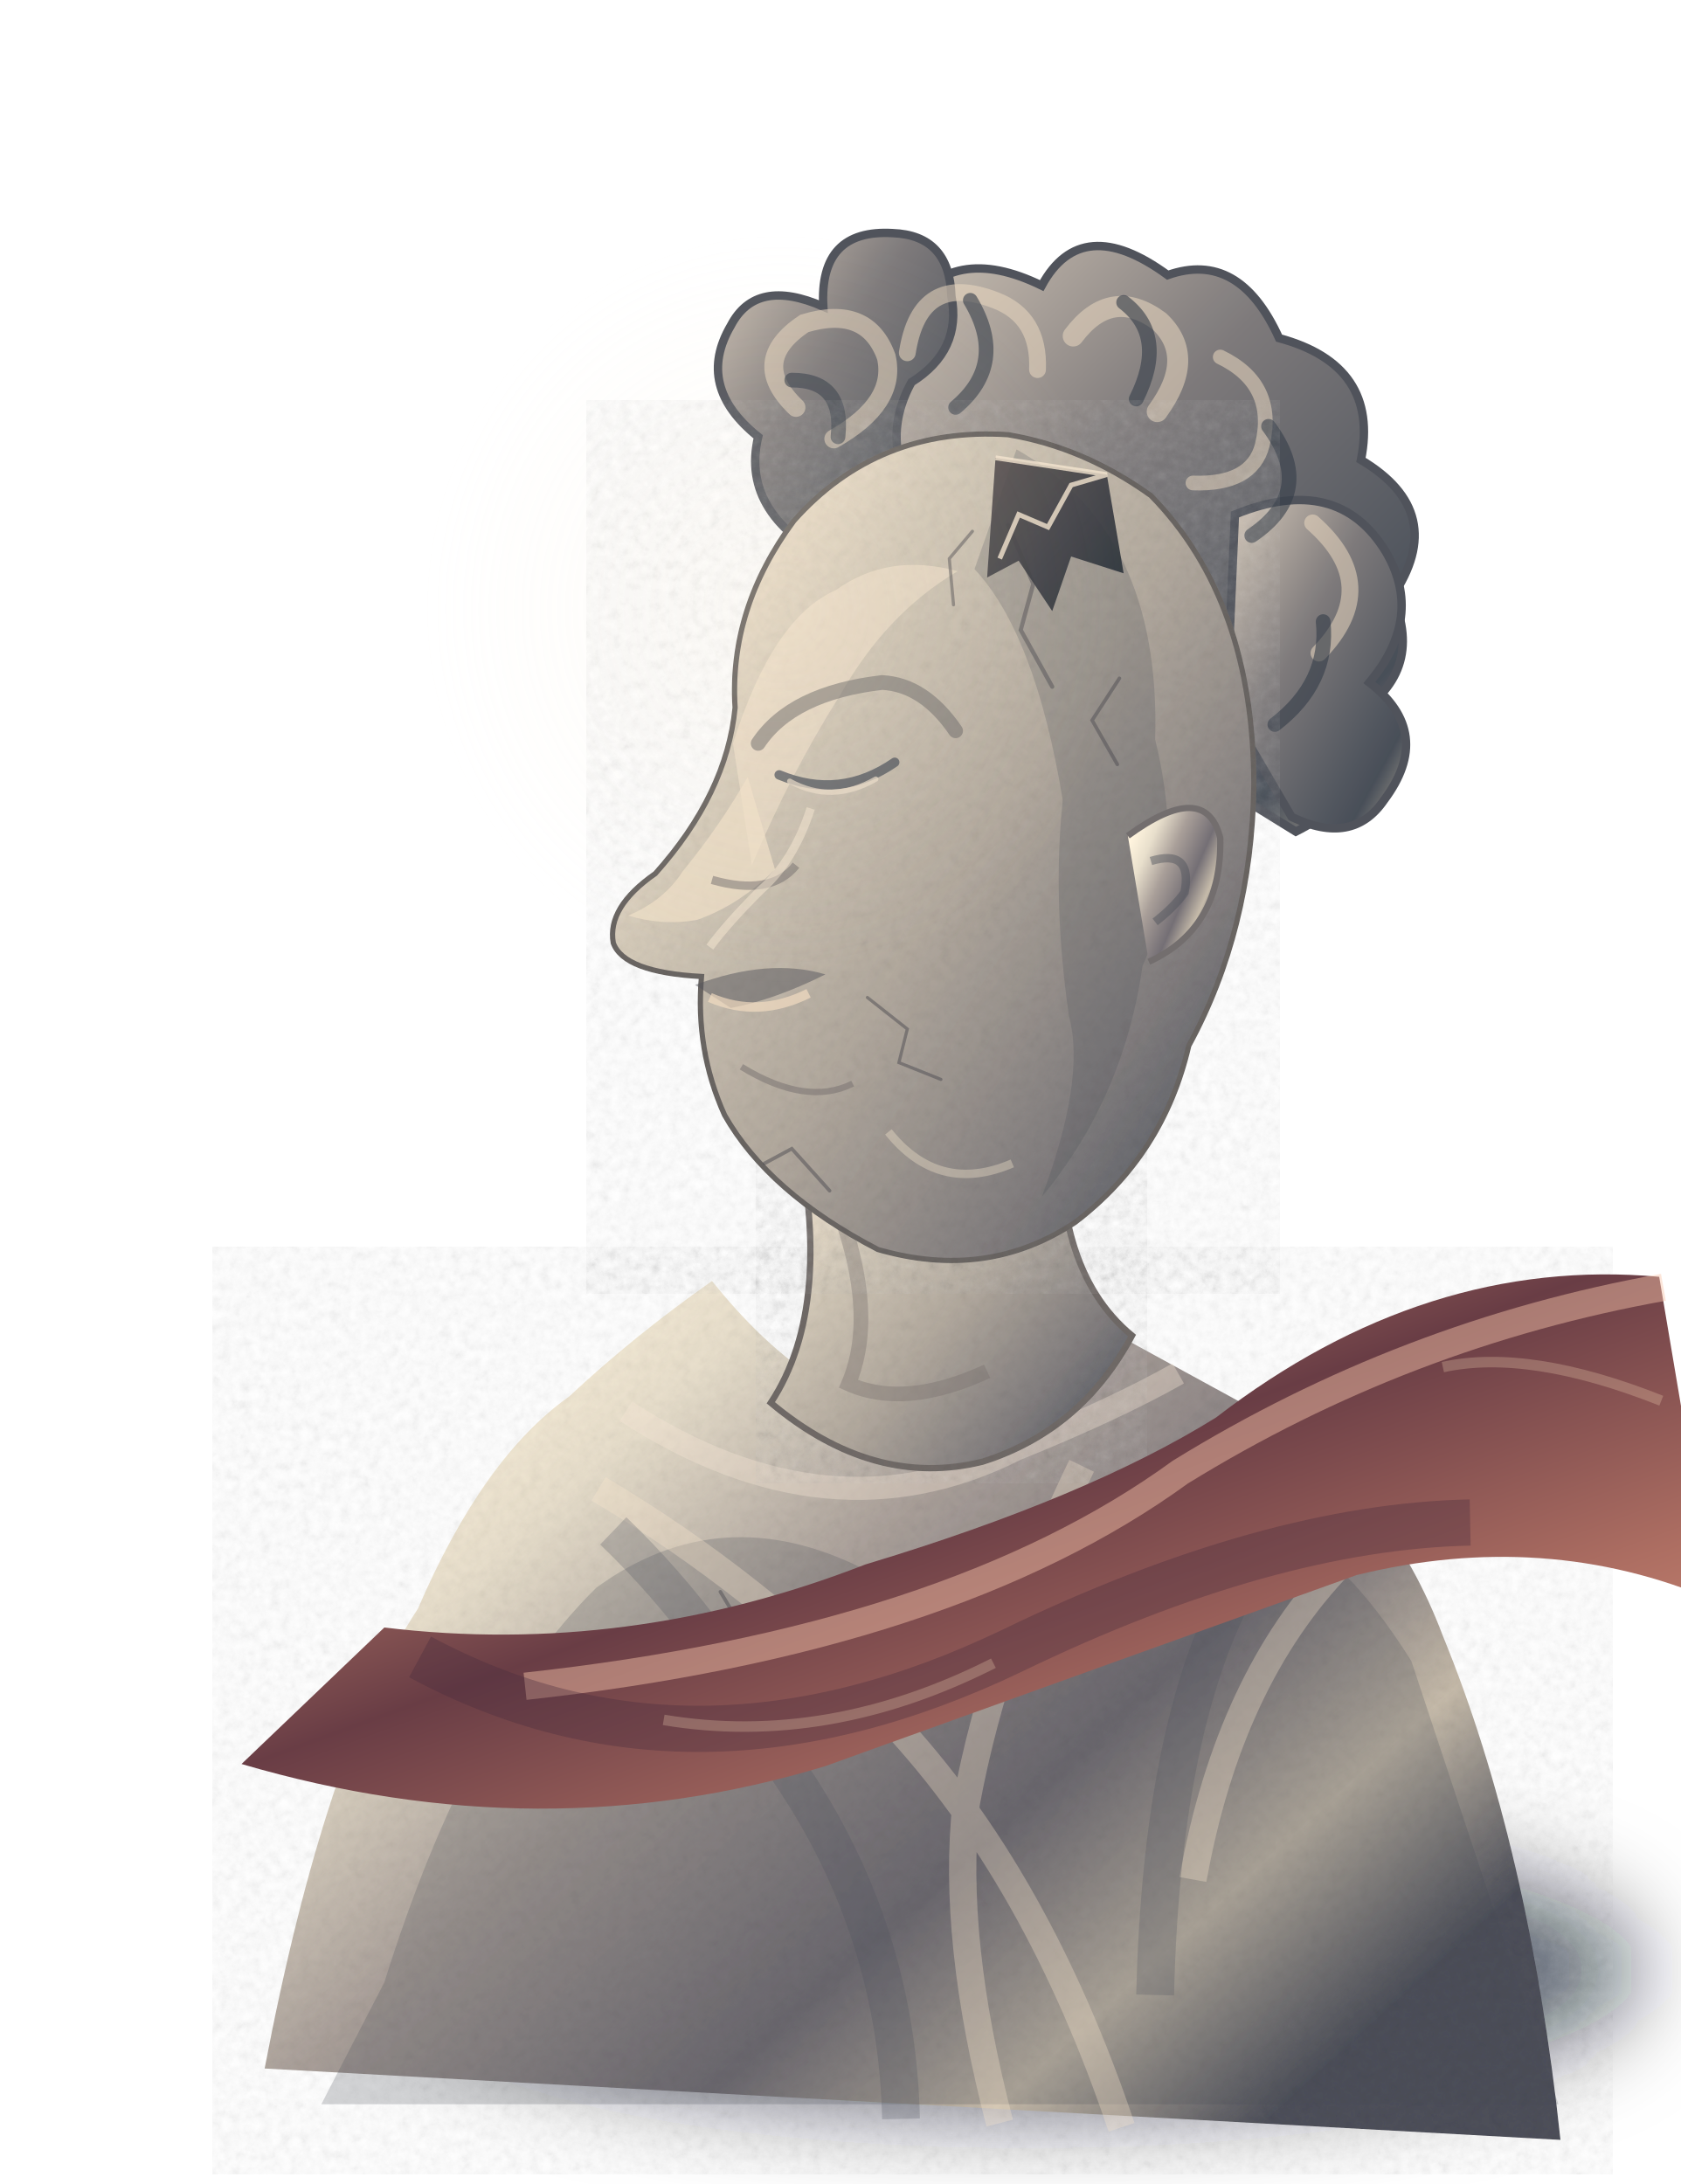
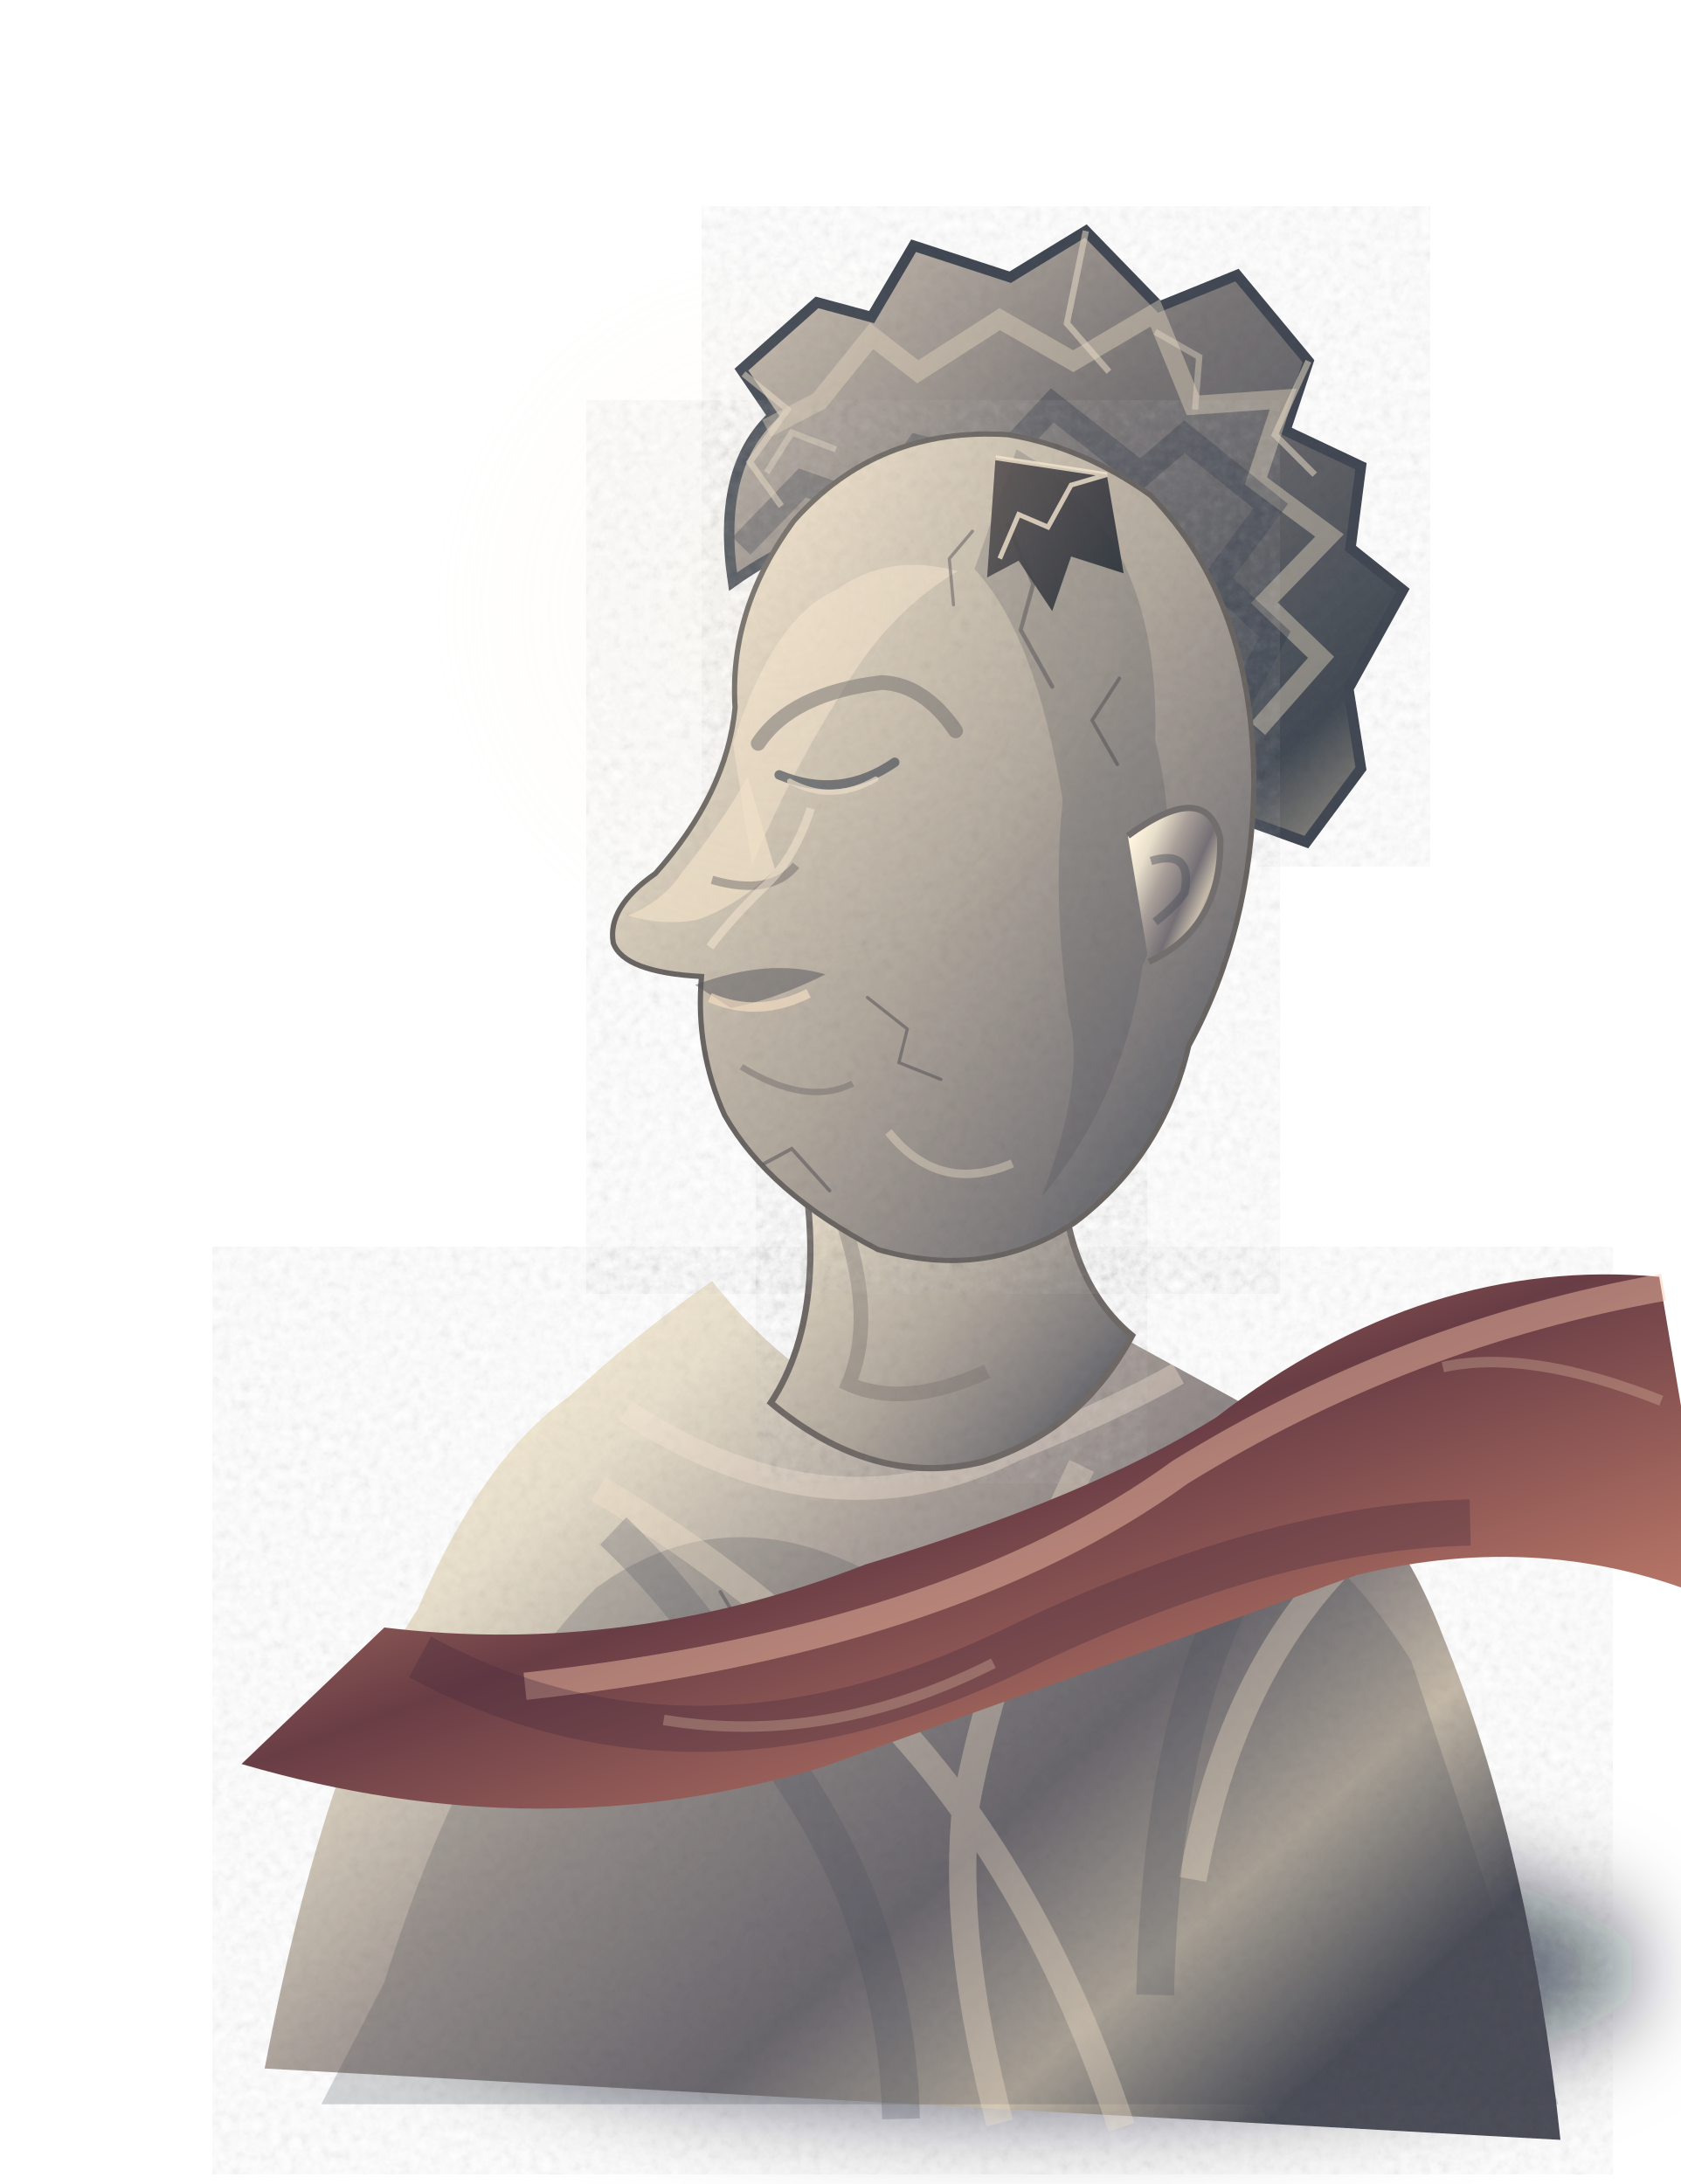
<svg xmlns="http://www.w3.org/2000/svg" viewBox="0 0 800 1040" role="img" aria-label="An original sculptural illustration of a fractured classical figure in moonlit limestone">
  <defs>
    <linearGradient id="marble" x1=".08" x2=".93" y1=".15" y2=".76" gradientUnits="objectBoundingBox">
      <stop stop-color="#fff4de" />
      <stop offset=".17" stop-color="#e8dfcc" />
      <stop offset=".39" stop-color="#a99f99" />
      <stop offset=".65" stop-color="#746f75" />
      <stop offset=".83" stop-color="#c6bbaa" />
      <stop offset="1" stop-color="#4e505a" />
    </linearGradient>
    <linearGradient id="face" x1=".05" x2=".98" y1=".15" y2=".95">
      <stop stop-color="#ffefd8" />
      <stop offset=".24" stop-color="#d4cab9" />
      <stop offset=".51" stop-color="#b2a99e" />
      <stop offset=".78" stop-color="#817d7e" />
      <stop offset="1" stop-color="#444d59" />
    </linearGradient>
    <linearGradient id="hair" x1="0" x2="1" y1="0" y2="1">
      <stop stop-color="#d7caba" />
      <stop offset=".42" stop-color="#7b7778" />
      <stop offset=".84" stop-color="#444b55" />
      <stop offset="1" stop-color="#b1a797" />
    </linearGradient>
    <linearGradient id="cloth" x1="0" y1="0" x2="1" y2="1">
      <stop stop-color="#e1a48b" />
      <stop offset=".2" stop-color="#bd806d" />
      <stop offset=".46" stop-color="#693d45" />
      <stop offset=".74" stop-color="#ad6e62" />
      <stop offset="1" stop-color="#dc9981" />
    </linearGradient>
    <linearGradient id="fracture" x1="0" y1="0" x2="1" y2="1">
      <stop stop-color="#554e4f" />
      <stop offset="1" stop-color="#262f39" />
    </linearGradient>
    <radialGradient id="highlight">
      <stop stop-color="#f5e6cc" stop-opacity=".55" />
      <stop offset="1" stop-color="#f5e6cc" stop-opacity="0" />
    </radialGradient>
    <filter id="stoneGrain" x="-4%" y="-4%" width="108%" height="108%">
      <feTurbulence type="fractalNoise" baseFrequency=".21" numOctaves="4" seed="13" result="grain" />
      <feColorMatrix in="grain" type="saturate" values="0" result="grey" />
      <feComponentTransfer in="grey" result="soft">
        <feFuncA type="linear" slope=".19" />
      </feComponentTransfer>
      <feBlend in="SourceGraphic" in2="soft" mode="multiply" />
    </filter>
    <filter id="shadow" x="-40%" y="-30%" width="180%" height="180%">
      <feGaussianBlur stdDeviation="23" />
    </filter>
    <filter id="glow" x="-90%" y="-90%" width="280%" height="280%">
      <feGaussianBlur stdDeviation="13" />
    </filter>
    <clipPath id="headClip">
      <path d="M480 207 Q418 203 378 248 Q347 290 350 337 Q346 378 312 416 Q289 432 292 449 Q297 463 334 465 Q331 500 345 531 Q366 568 418 595 Q470 610 512 582 Q554 550 566 498 Q596 443 597 374 Q597 286 548 236 Q516 213 480 207Z" />
    </clipPath>
    <clipPath id="bustClip">
      <path d="M339 610Q302 636 271 665Q230 694 199 766Q155 833 126 985L743 1019Q728 879 687 779Q661 710 604 675L518 628Q480 667 429 672Q384 666 339 610Z" />
    </clipPath>
  </defs>
  <ellipse cx="490" cy="938" rx="290" ry="65" fill="#050e1a" opacity=".67" filter="url(#shadow)" />
  <path d="M339 610Q302 636 271 665Q230 694 199 766Q155 833 126 985L743 1019Q728 879 687 779Q661 710 604 675L518 628Q480 667 429 672Q384 666 339 610Z" fill="url(#marble)" filter="url(#stoneGrain)" />
  <path d="M183 944Q223 816 284 756Q343 713 411 747Q493 788 546 740Q608 689 672 791L742 1002L153 1002Z" fill="#454a53" opacity=".23" />
  <path d="M285 709Q361 754 425 820Q494 894 534 1013M515 698Q474 783 460 859Q453 923 476 1011M638 745Q585 800 568 895" stroke="#f9e6ce" stroke-width="13" fill="none" opacity=".32" />
  <path d="M292 729Q343 778 376 844Q427 919 429 1009M588 758Q553 825 550 950" stroke="#4c515a" stroke-width="18" fill="none" opacity=".25" />
  <path d="M298 672Q395 735 484 690Q531 671 561 654" stroke="#f3e5d4" stroke-width="11" fill="none" opacity=".37" />
  <path d="M378 533Q398 621 367 668Q416 709 468 696Q515 681 539 636Q499 603 506 523Z" fill="url(#face)" stroke="#716b68" stroke-width="3" filter="url(#stoneGrain)" />
  <path d="M399 575Q418 626 404 659Q431 671 470 653" fill="none" stroke="#756d6b" stroke-width="7" opacity=".37" />
-   <g fill="url(#hair)" stroke="#4d5058" stroke-width="4" opacity=".98">
-     <path d="M404 222Q385 170 432 148Q453 115 496 136Q515 101 556 131Q590 119 609 161Q657 174 648 219Q690 244 663 284Q679 321 643 342Q657 376 617 396L583 375Q565 280 486 245Q442 236 404 222Z" />
-     <path d="M400 269Q352 246 361 208Q331 184 348 155Q360 132 392 146Q390 109 425 111Q452 112 453 141Q458 167 434 182Q418 211 438 241Z" />
-     <path d="M588 245Q637 225 660 263Q678 294 652 325Q683 349 659 381Q644 403 615 389L584 336Z" />
-   </g>
-   <g fill="none" stroke="#ead9c0" stroke-linecap="round" opacity=".54">
-     <path d="M379 194Q356 172 383 154Q413 145 422 170Q427 192 397 209" stroke-width="9" />
-     <path d="M432 168Q438 129 474 143Q495 151 494 176" stroke-width="8" />
-     <path d="M511 160Q529 136 552 153Q570 170 551 196" stroke-width="10" />
-     <path d="M581 170Q608 183 601 212Q596 231 568 230" stroke-width="7" />
-     <path d="M625 249Q659 279 628 311" stroke-width="8" />
-   </g>
-   <g fill="none" stroke="#333c48" opacity=".6" stroke-width="7" stroke-linecap="round">
-     <path d="M377 181Q402 181 399 208" />
-     <path d="M462 143Q480 173 455 194" />
-     <path d="M535 144Q556 160 541 190" />
-     <path d="M604 203Q627 234 596 255" />
-     <path d="M630 296Q633 325 607 345" />
-   </g>
+   <path d="M349 277Q341 223 368 198L353 176L389 144L415 151L435 117L481 132L517 110L552 146L589 131L623 172L612 205L648 222L643 261L668 281L642 328L648 366L622 401L586 388Q578 304 540 260Q507 228 476 236Q398 242 349 277Z" fill="url(#hair)" stroke="#434a55" stroke-width="5" filter="url(#stoneGrain)" />
+   <path d="M365 204 390 191 415 160 437 177 476 152 511 172 550 149 568 193 611 190 598 229 633 255 602 287 629 313 599 347" stroke="#e2d3bb" stroke-width="9" fill="none" opacity=".43" />
+   <path d="M353 260 382 230 416 242 437 213 474 222 501 193 543 226 564 208 605 241 579 276 607 302 584 346" stroke="#313a49" stroke-width="12" fill="none" opacity=".38" />
+   <path d="M354 178 375 195 357 220 372 241M517 110 508 154 528 177M623 172 607 207 626 226" stroke="#e9dcc8" stroke-width="3" fill="none" opacity=".52" />
+   <path d="M365 225 377 206 398 214M550 158 571 170 569 195" fill="none" stroke="#f4e5d0" stroke-width="3" opacity=".36" />
  <path d="M480 207Q418 203 378 248Q347 290 350 337Q346 378 312 416Q289 432 292 449Q297 463 334 465Q331 500 345 531Q366 568 418 595Q470 610 512 582Q554 550 566 498Q596 443 597 374Q597 286 548 236Q516 213 480 207Z" fill="url(#face)" stroke="#6b6664" stroke-width="2.5" filter="url(#stoneGrain)" />
  <path d="M484 214Q553 253 550 352Q565 414 544 460Q535 523 496 570Q517 514 509 484Q501 429 506 381Q493 302 464 271Z" fill="#4c5057" opacity=".24" />
  <path d="M349 354Q368 294 398 281Q423 263 456 272Q422 292 400 331Q376 369 358 412Z" fill="#ffedd3" opacity=".42" />
  <path d="M356 370Q343 393 325 415Q316 429 299 436Q316 441 332 438Q352 431 369 414Z" fill="#f0dfc7" opacity=".7" />
  <path d="M361 354Q377 330 420 325Q440 326 455 348" fill="none" stroke="#6a6768" stroke-width="7" stroke-linecap="round" opacity=".55" />
  <path d="M371 369Q400 381 426 363" fill="none" stroke="#444b56" stroke-width="4.5" stroke-linecap="round" opacity=".72" />
  <path d="M376 372Q396 383 417 371" fill="none" stroke="#eadbc9" stroke-width="2.5" stroke-linecap="round" opacity=".7" />
  <path d="M339 419Q367 427 379 412" fill="none" stroke="#655f61" stroke-width="4" opacity=".46" />
  <path d="M386 385Q378 410 362 424Q346 440 338 451" fill="none" stroke="#fff0d8" stroke-width="4" opacity=".44" />
  <path d="M331 469Q366 456 393 464Q369 476 348 480Z" fill="#55555c" opacity=".5" />
  <path d="M338 475Q361 485 385 473" fill="none" stroke="#f6dfc3" stroke-width="4.5" opacity=".65" />
  <path d="M353 508Q384 527 406 516" fill="none" stroke="#716b6a" stroke-width="3" opacity=".47" />
  <path d="M423 539Q447 569 482 554" fill="none" stroke="#fff1d5" stroke-width="4" opacity=".33" />
  <path d="M537 398Q574 371 581 399Q582 442 547 458" fill="url(#marble)" stroke="#736e6e" stroke-width="3" />
  <path d="M548 410Q568 404 564 425Q559 432 550 439" fill="none" stroke="#4b5058" stroke-width="4" opacity=".45" />
  <g fill="none" stroke="#4d4c51" stroke-linecap="round" opacity=".5">
    <path d="M480 250L492 278L486 300L501 327" stroke-width="2" />
    <path d="M463 253L452 266L454 288" stroke-width="1.5" />
    <path d="M413 475L432 490L428 506L448 514" stroke-width="1.5" />
    <path d="M533 323L520 343L532 364" stroke-width="1.7" />
    <path d="M364 554L377 547L395 567" stroke-width="1.7" />
    <path d="M594 688L602 733L624 752" stroke-width="2" />
    <path d="M343 758L367 798L352 825" stroke-width="1.7" />
  </g>
  <path d="M474 218L527 226L535 273L510 265L501 291L485 267L470 275Z" fill="url(#fracture)" opacity=".92" />
  <path d="M474 218L527 226L510 231L499 251L485 245L476 266" fill="none" stroke="#f4e5d0" stroke-width="2.3" opacity=".8" />
  <path d="M790 608Q679 598 579 675Q518 713 412 745Q299 789 183 775L115 840Q258 882 393 841Q540 788 646 750Q736 728 816 762Z" fill="url(#cloth)" />
  <path d="M792 613Q669 635 562 701Q452 781 250 803" fill="none" stroke="#f8c6aa" stroke-width="13" opacity=".45" />
  <path d="M200 789Q330 859 482 786Q604 727 700 725" fill="none" stroke="#472a3b" stroke-width="22" opacity=".35" />
  <path d="M687 651Q728 642 791 667M316 819Q394 832 473 792" fill="none" stroke="#fce0bd" stroke-width="5" opacity=".25" />
  <ellipse cx="372" cy="290" rx="170" ry="180" fill="url(#highlight)" opacity=".3" />
</svg>
